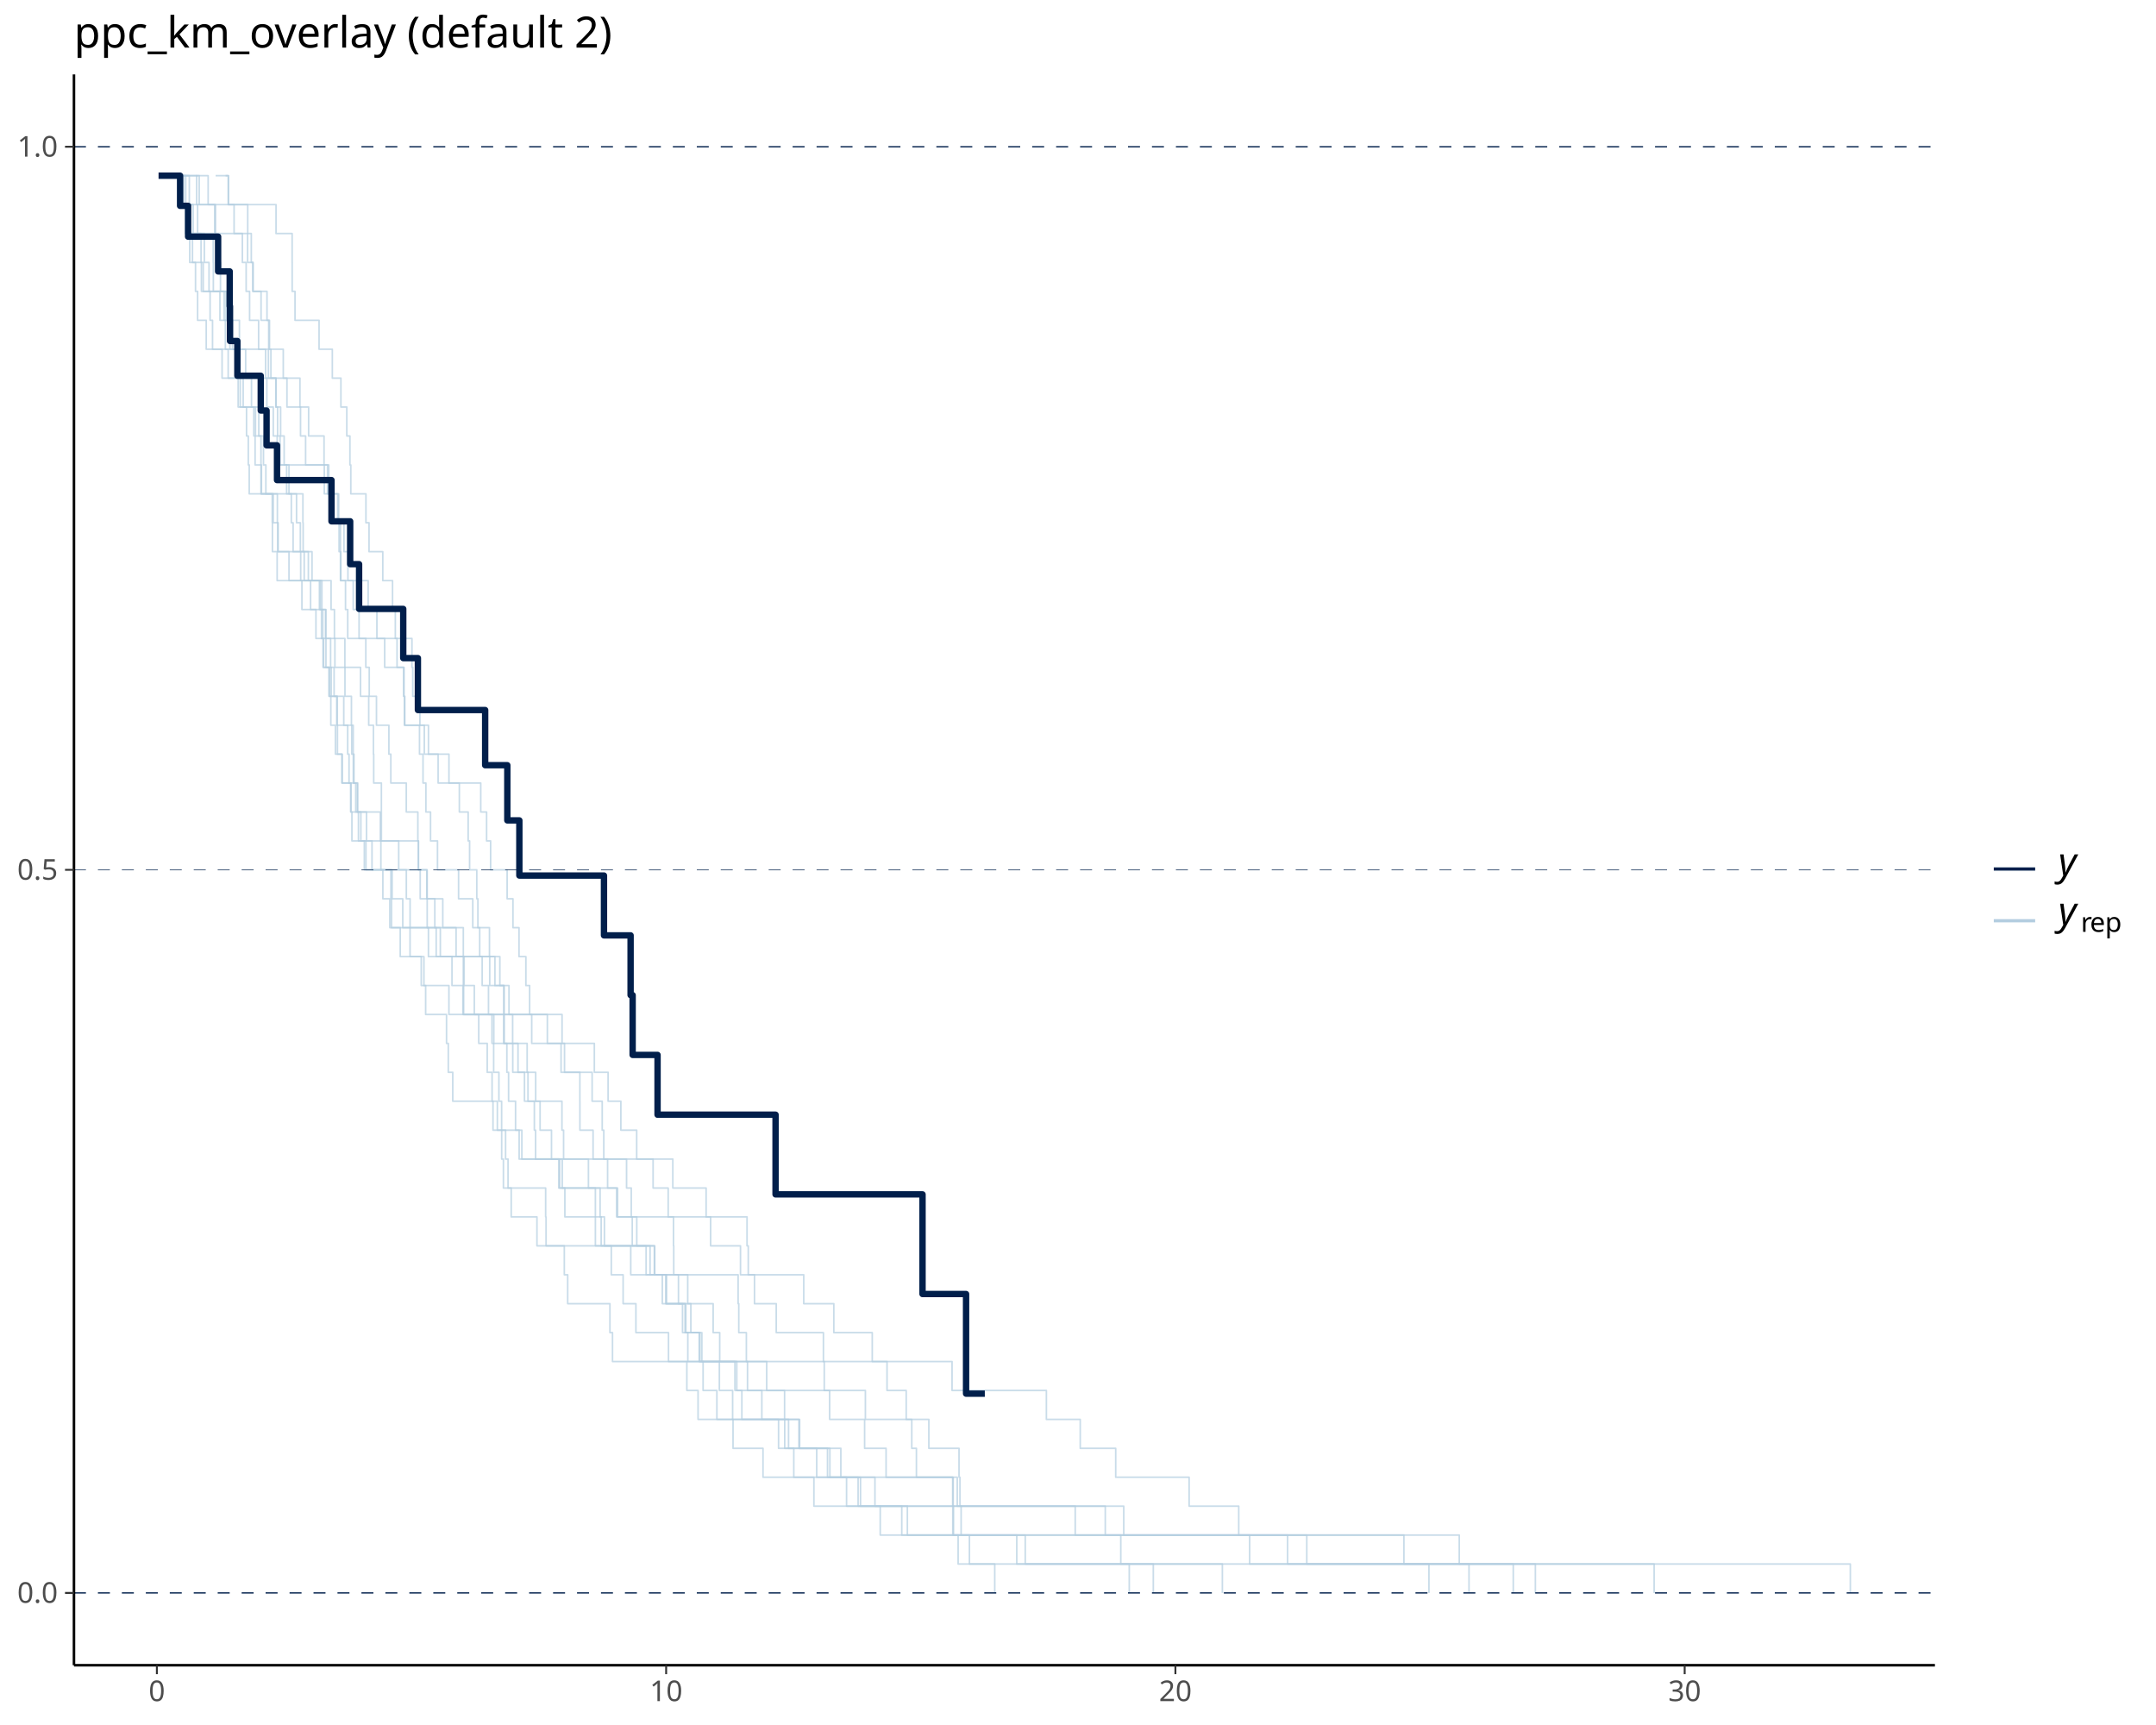
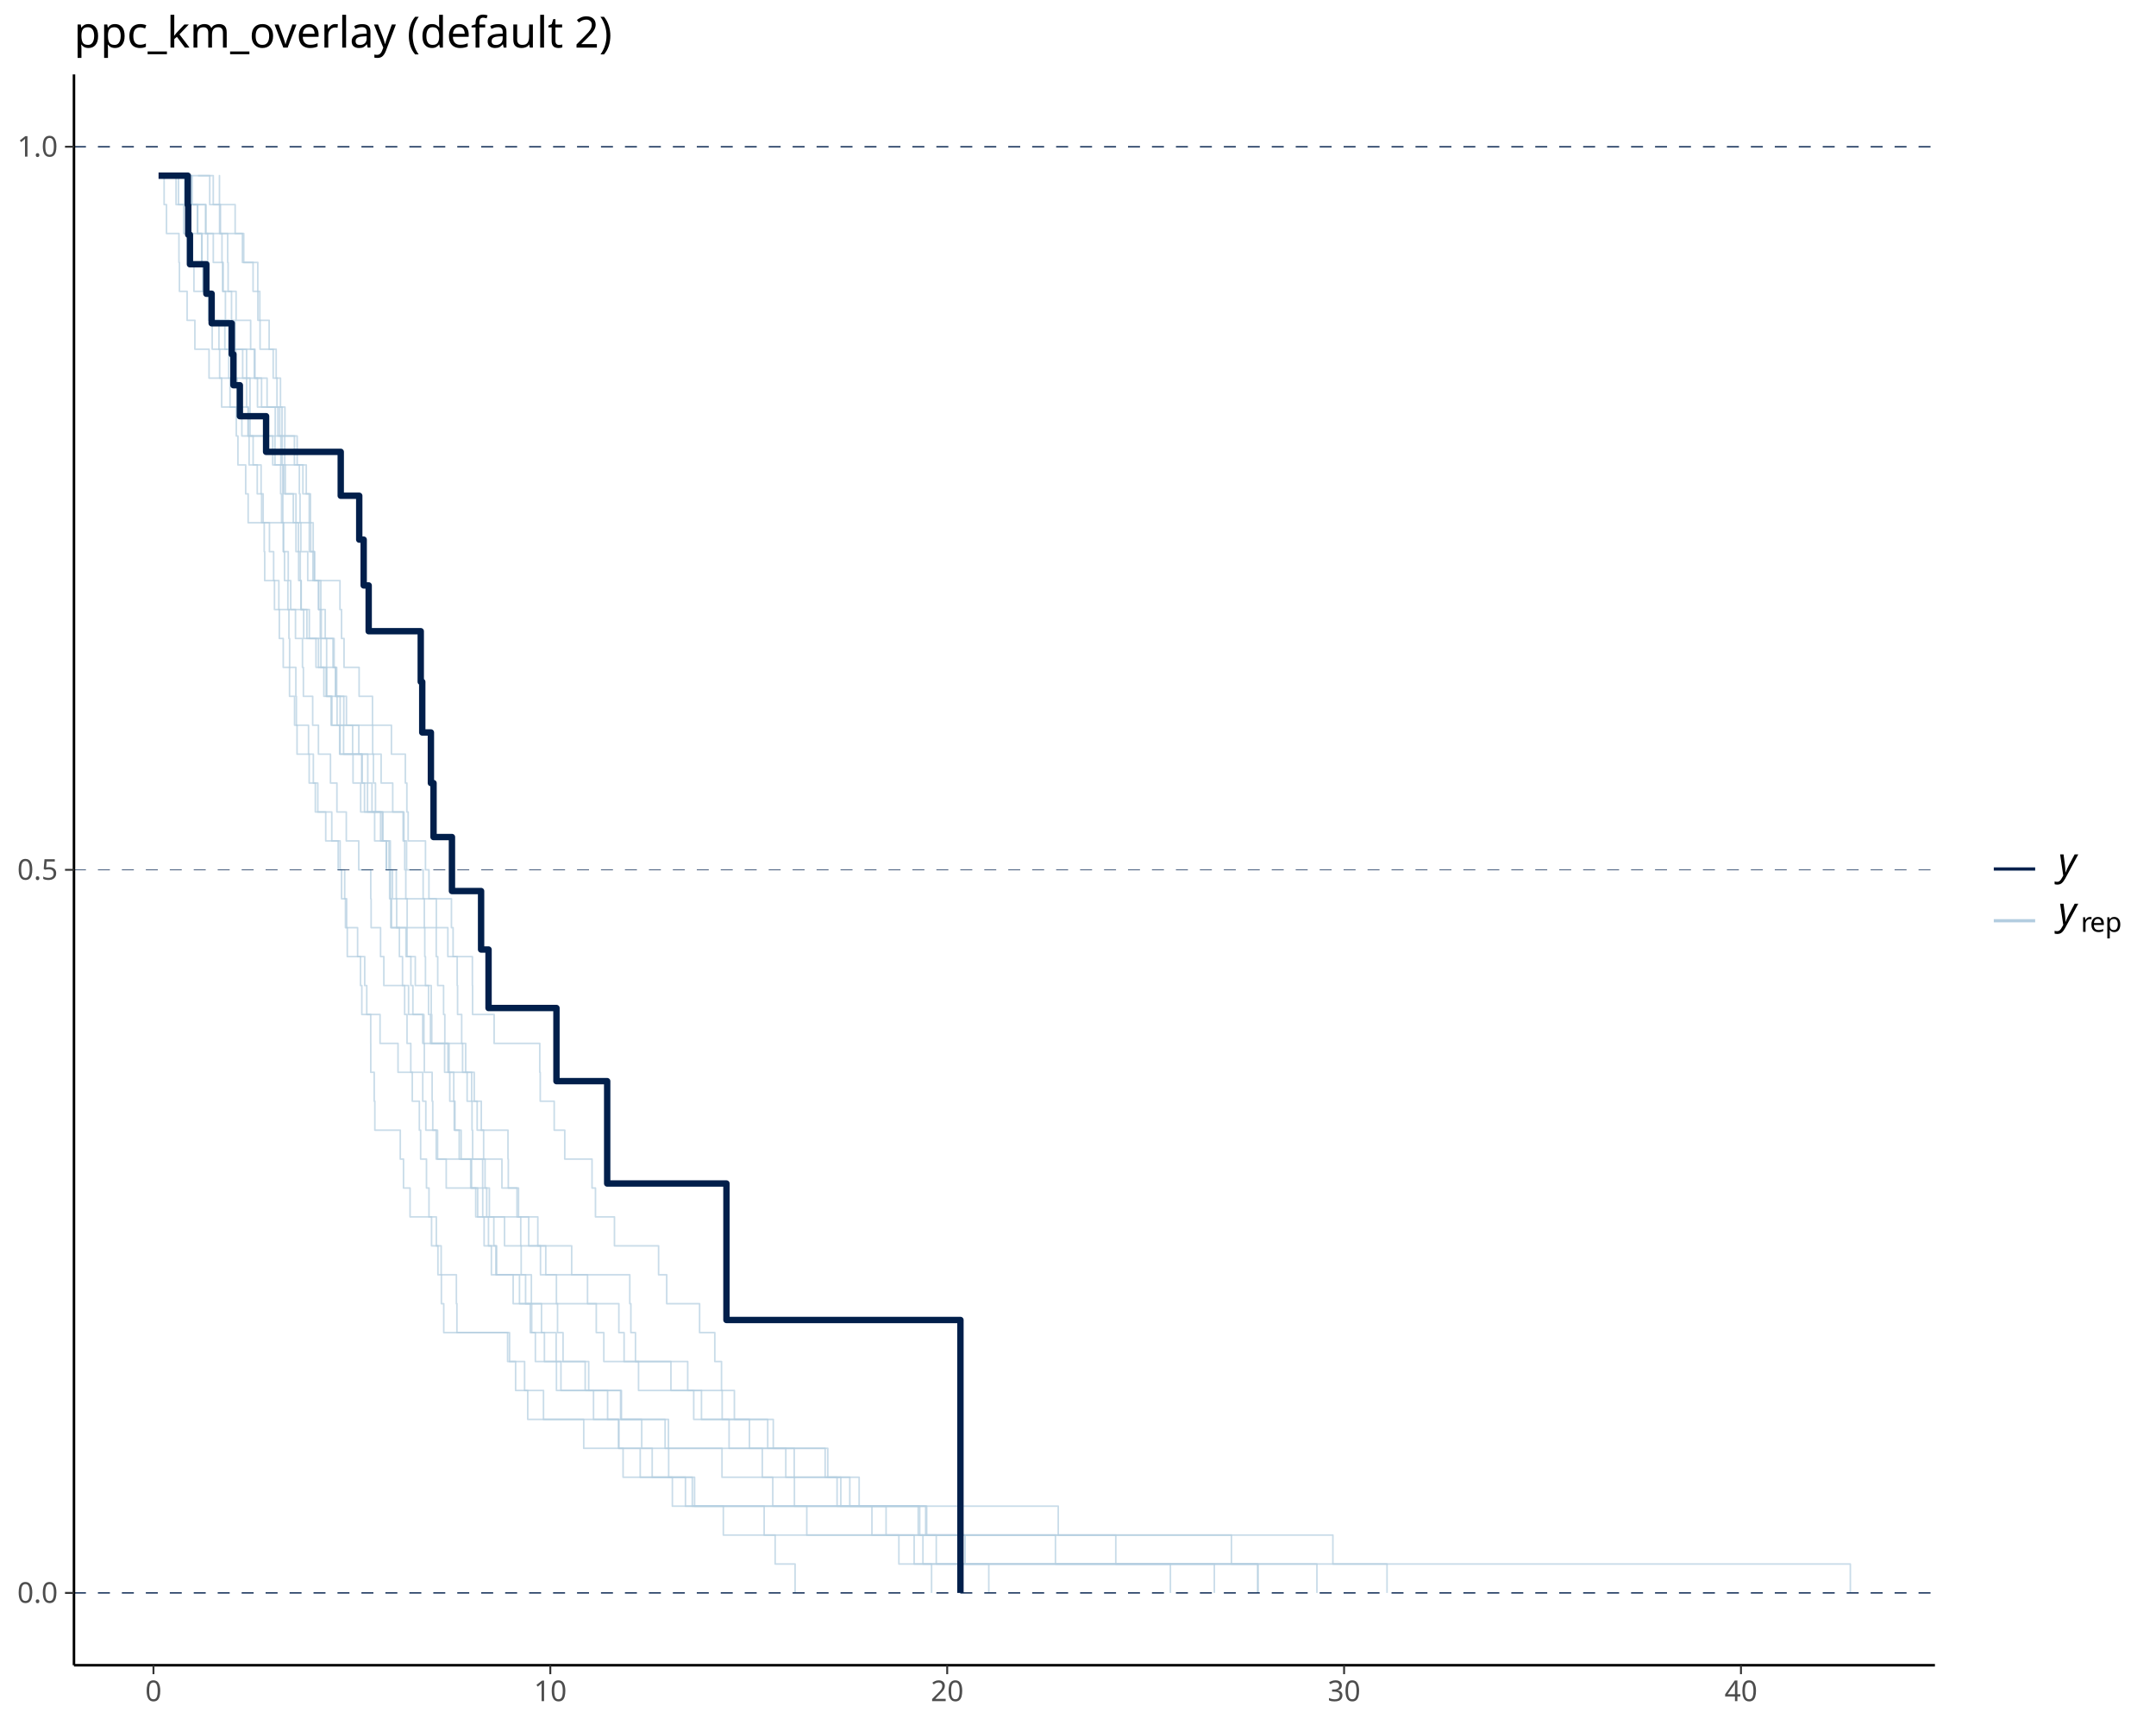
<svg xmlns="http://www.w3.org/2000/svg" class="svglite" data-engine-version="2.0" width="720.00pt" height="576.00pt" viewBox="0 0 720.00 576.00">
  <defs>
    <style type="text/css">
    .svglite line, .svglite polyline, .svglite polygon, .svglite path, .svglite rect, .svglite circle {
      fill: none;
      stroke: #000000;
      stroke-linecap: round;
      stroke-linejoin: round;
      stroke-miterlimit: 10.00;
    }
  </style>
  </defs>
  <rect width="100%" height="100%" style="stroke: none; fill: #FFFFFF;" />
  <defs>
    <clipPath id="cpMC4wMHw3MjAuMDB8MC4wMHw1NzYuMDA=">
      <rect x="0.00" y="0.00" width="720.00" height="576.00" />
    </clipPath>
  </defs>
  <g clip-path="url(#cpMC4wMHw3MjAuMDB8MC4wMHw1NzYuMDA=)">
</g>
  <defs>
    <clipPath id="cpMjQuNzB8NjQ2LjE3fDI0Ljg1fDU1Ni4wNA==">
      <rect x="24.70" y="24.85" width="621.46" height="531.19" />
    </clipPath>
  </defs>
  <g clip-path="url(#cpMjQuNzB8NjQ2LjE3fDI0Ljg1fDU1Ni4wNA==)">
-     <polyline points="57.61,58.66 63.22,58.66 63.22,68.32 71.97,68.32 71.97,77.97 80.94,77.97 80.94,87.63 82.20,87.63 82.20,97.29 83.35,97.29 83.35,106.95 86.36,106.95 86.36,116.61 89.63,116.61 89.63,126.26 92.12,126.26 92.12,135.92 92.70,135.92 92.70,145.58 93.53,145.58 93.53,155.24 108.30,155.24 108.30,164.90 112.78,164.90 112.78,174.55 113.23,174.55 113.23,184.21 113.70,184.21 113.70,193.87 115.38,193.87 115.38,203.53 116.13,203.53 116.13,213.19 122.17,213.19 122.17,222.84 123.31,222.84 123.31,232.50 125.72,232.50 125.72,242.16 129.87,242.16 129.87,251.82 130.52,251.82 130.52,261.47 135.68,261.47 135.68,271.13 139.54,271.13 139.54,280.79 139.72,280.79 139.72,290.45 140.33,290.45 140.33,300.11 142.66,300.11 142.66,309.76 143.07,309.76 143.07,319.42 154.72,319.42 154.72,329.08 154.84,329.08 154.84,338.74 159.88,338.74 159.88,348.40 162.71,348.40 162.71,358.05 164.33,358.05 164.33,367.71 164.64,367.71 164.64,377.37 168.84,377.37 168.84,387.03 169.66,387.03 169.66,396.69 182.22,396.69 182.22,406.34 182.36,406.34 182.36,416.00 217.09,416.00 217.09,425.66 246.50,425.66 246.50,435.32 246.72,435.32 246.72,444.98 249.25,444.98 249.25,454.63 275.26,454.63 275.26,464.29 277.06,464.29 277.06,473.95 288.74,473.95 288.74,483.61 295.91,483.61 295.91,493.27 318.14,493.27 318.14,502.92 320.97,502.92 320.97,512.58 342.38,512.58 342.38,522.24 385.15,522.24 385.15,531.90 " style="stroke-width: 0.53; stroke: #B3CDE0; stroke-opacity: 0.70; stroke-linecap: butt;" />
-     <polyline points="59.93,58.66 60.04,58.66 60.04,68.32 61.90,68.32 61.90,77.97 63.36,77.97 63.36,87.63 67.26,87.63 67.26,97.29 74.87,97.29 74.87,106.95 75.26,106.95 75.26,116.61 76.20,116.61 76.20,126.26 79.54,126.26 79.54,135.92 86.42,135.92 86.42,145.58 87.99,145.58 87.99,155.24 88.79,155.24 88.79,164.90 92.63,164.90 92.63,174.55 92.87,174.55 92.87,184.21 96.51,184.21 96.51,193.87 106.67,193.87 106.67,203.53 108.85,203.53 108.85,213.19 110.40,213.19 110.40,222.84 111.57,222.84 111.57,232.50 114.80,232.50 114.80,242.16 116.11,242.16 116.11,251.82 116.56,251.82 116.56,261.47 117.24,261.47 117.24,271.13 117.52,271.13 117.52,280.79 121.67,280.79 121.67,290.45 130.55,290.45 130.55,300.11 130.76,300.11 130.76,309.76 133.66,309.76 133.66,319.42 140.68,319.42 140.68,329.08 149.92,329.08 149.92,338.74 168.40,338.74 168.40,348.40 169.27,348.40 169.27,358.05 169.84,358.05 169.84,367.71 172.17,367.71 172.17,377.37 174.28,377.37 174.28,387.03 186.59,387.03 186.59,396.69 198.83,396.69 198.83,406.34 198.83,406.34 198.83,416.00 210.64,416.00 210.64,425.66 222.60,425.66 222.60,435.32 228.77,435.32 228.77,444.98 233.49,444.98 233.49,454.63 234.80,454.63 234.80,464.29 239.41,464.29 239.41,473.95 263.34,473.95 263.34,483.61 276.35,483.61 276.35,493.27 282.71,493.27 282.71,502.92 301.15,502.92 301.15,512.58 436.40,512.58 436.40,522.24 477.20,522.24 477.20,531.90 " style="stroke-width: 0.53; stroke: #B3CDE0; stroke-opacity: 0.70; stroke-linecap: butt;" />
-     <polyline points="65.50,58.66 65.67,58.66 65.67,68.32 65.99,68.32 65.99,77.97 71.20,77.97 71.20,87.63 71.24,87.63 71.24,97.29 73.45,97.29 73.45,106.95 79.96,106.95 79.96,116.61 88.70,116.61 88.70,126.26 100.17,126.26 100.17,135.92 103.06,135.92 103.06,145.58 108.21,145.58 108.21,155.24 109.39,155.24 109.39,164.90 111.32,164.90 111.32,174.55 113.70,174.55 113.70,184.21 113.82,184.21 113.82,193.87 122.95,193.87 122.95,203.53 125.87,203.53 125.87,213.19 137.57,213.19 137.57,222.84 137.84,222.84 137.84,232.50 140.23,232.50 140.23,242.16 141.70,242.16 141.70,251.82 149.93,251.82 149.93,261.47 160.55,261.47 160.55,271.13 162.50,271.13 162.50,280.79 163.84,280.79 163.84,290.45 169.36,290.45 169.36,300.11 171.30,300.11 171.30,309.76 173.32,309.76 173.32,319.42 175.62,319.42 175.62,329.08 176.87,329.08 176.87,338.74 177.57,338.74 177.57,348.40 188.52,348.40 188.52,358.05 193.65,358.05 193.65,367.71 193.66,367.71 193.66,377.37 198.06,377.37 198.06,387.03 209.24,387.03 209.24,396.69 210.81,396.69 210.81,406.34 211.14,406.34 211.14,416.00 218.65,416.00 218.65,425.66 222.32,425.66 222.32,435.32 238.16,435.32 238.16,444.98 240.35,444.98 240.35,454.63 245.43,454.63 245.43,464.29 254.42,464.29 254.42,473.95 262.06,473.95 262.06,483.61 272.74,483.61 272.74,493.27 319.68,493.27 319.68,502.92 369.11,502.92 369.11,512.58 429.99,512.58 429.99,522.24 617.92,522.24 617.92,531.90 " style="stroke-width: 0.53; stroke: #B3CDE0; stroke-opacity: 0.70; stroke-linecap: butt;" />
-     <polyline points="72.00,58.66 76.30,58.66 76.30,68.32 82.73,68.32 82.73,77.97 83.92,77.97 83.92,87.63 84.54,87.63 84.54,97.29 87.18,97.29 87.18,106.95 89.73,106.95 89.73,116.61 90.47,116.61 90.47,126.26 92.18,126.26 92.18,135.92 93.71,135.92 93.71,145.58 94.89,145.58 94.89,155.24 96.50,155.24 96.50,164.90 101.16,164.90 101.16,174.55 101.24,174.55 101.24,184.21 101.59,184.21 101.59,193.87 110.56,193.87 110.56,203.53 111.68,203.53 111.68,213.19 115.17,213.19 115.17,222.84 115.20,222.84 115.20,232.50 117.36,232.50 117.36,242.16 117.48,242.16 117.48,251.82 118.21,251.82 118.21,261.47 119.33,261.47 119.33,271.13 119.70,271.13 119.70,280.79 122.21,280.79 122.21,290.45 130.95,290.45 130.95,300.11 134.51,300.11 134.51,309.76 136.94,309.76 136.94,319.42 141.57,319.42 141.57,329.08 142.14,329.08 142.14,338.74 149.12,338.74 149.12,348.40 149.71,348.40 149.71,358.05 151.20,358.05 151.20,367.71 166.09,367.71 166.09,377.37 173.37,377.37 173.37,387.03 187.76,387.03 187.76,396.69 206.25,396.69 206.25,406.34 249.47,406.34 249.47,416.00 249.89,416.00 249.89,425.66 268.41,425.66 268.41,435.32 278.46,435.32 278.46,444.98 291.29,444.98 291.29,454.63 296.22,454.63 296.22,464.29 302.63,464.29 302.63,473.95 304.49,473.95 304.49,483.61 306.04,483.61 306.04,493.27 318.32,493.27 318.32,502.92 375.28,502.92 375.28,512.58 468.84,512.58 468.84,522.24 552.40,522.24 552.40,531.90 " style="stroke-width: 0.53; stroke: #B3CDE0; stroke-opacity: 0.70; stroke-linecap: butt;" />
-     <polyline points="55.48,58.66 60.21,58.66 60.21,68.32 64.49,68.32 64.49,77.97 68.24,77.97 68.24,87.63 69.80,87.63 69.80,97.29 70.16,97.29 70.16,106.95 70.98,106.95 70.98,116.61 74.16,116.61 74.16,126.26 81.21,126.26 81.21,135.92 82.33,135.92 82.33,145.58 82.92,145.58 82.92,155.24 83.23,155.24 83.23,164.90 90.92,164.90 90.92,174.55 90.98,174.55 90.98,184.21 92.55,184.21 92.55,193.87 100.83,193.87 100.83,203.53 105.51,203.53 105.51,213.19 107.89,213.19 107.89,222.84 110.06,222.84 110.06,232.50 112.46,232.50 112.46,242.16 117.96,242.16 117.96,251.82 117.99,251.82 117.99,261.47 118.80,261.47 118.80,271.13 127.02,271.13 127.02,280.79 133.15,280.79 133.15,290.45 135.70,290.45 135.70,300.11 136.95,300.11 136.95,309.76 145.67,309.76 145.67,319.42 163.54,319.42 163.54,329.08 168.33,329.08 168.33,338.74 171.20,338.74 171.20,348.40 172.99,348.40 172.99,358.05 175.15,358.05 175.15,367.71 180.36,367.71 180.36,377.37 184.17,377.37 184.17,387.03 186.90,387.03 186.90,396.69 188.64,396.69 188.64,406.34 200.76,406.34 200.76,416.00 215.77,416.00 215.77,425.66 229.67,425.66 229.67,435.32 230.71,435.32 230.71,444.98 234.39,444.98 234.39,454.63 246.05,454.63 246.05,464.29 247.75,464.29 247.75,473.95 260.00,473.95 260.00,483.61 265.09,483.61 265.09,493.27 271.81,493.27 271.81,502.92 318.43,502.92 318.43,512.58 323.74,512.58 323.74,522.24 332.20,522.24 332.20,531.90 " style="stroke-width: 0.53; stroke: #B3CDE0; stroke-opacity: 0.70; stroke-linecap: butt;" />
-     <polyline points="54.97,58.66 66.53,58.66 66.53,68.32 71.69,68.32 71.69,77.97 72.20,77.97 72.20,87.63 73.62,87.63 73.62,97.29 75.78,97.29 75.78,106.95 76.78,106.95 76.78,116.61 82.04,116.61 82.04,126.26 89.11,126.26 89.11,135.92 91.26,135.92 91.26,145.58 92.56,145.58 92.56,155.24 95.72,155.24 95.72,164.90 97.29,164.90 97.29,174.55 97.88,174.55 97.88,184.21 104.20,184.21 104.20,193.87 107.02,193.87 107.02,203.53 108.70,203.53 108.70,213.19 111.84,213.19 111.84,222.84 120.40,222.84 120.40,232.50 123.13,232.50 123.13,242.16 124.71,242.16 124.71,251.82 124.80,251.82 124.80,261.47 127.36,261.47 127.36,271.13 127.37,271.13 127.37,280.79 139.75,280.79 139.75,290.45 142.53,290.45 142.53,300.11 145.21,300.11 145.21,309.76 152.31,309.76 152.31,319.42 155.00,319.42 155.00,329.08 158.40,329.08 158.40,338.74 164.30,338.74 164.30,348.40 164.86,348.40 164.86,358.05 166.61,358.05 166.61,367.71 167.52,367.71 167.52,377.37 167.54,377.37 167.54,387.03 168.11,387.03 168.11,396.69 170.72,396.69 170.72,406.34 179.32,406.34 179.32,416.00 188.45,416.00 188.45,425.66 189.58,425.66 189.58,435.32 203.69,435.32 203.69,444.98 204.55,444.98 204.55,454.63 256.04,454.63 256.04,464.29 289.00,464.29 289.00,473.95 310.19,473.95 310.19,483.61 320.27,483.61 320.27,493.27 320.58,493.27 320.58,502.92 359.07,502.92 359.07,512.58 487.32,512.58 487.32,522.24 490.58,522.24 490.58,531.90 " style="stroke-width: 0.53; stroke: #B3CDE0; stroke-opacity: 0.70; stroke-linecap: butt;" />
-     <polyline points="75.34,58.66 76.22,58.66 76.22,68.32 92.18,68.32 92.18,77.97 97.56,77.97 97.56,87.63 97.57,87.63 97.57,97.29 98.52,97.29 98.52,106.95 106.55,106.95 106.55,116.61 110.98,116.61 110.98,126.26 113.85,126.26 113.85,135.92 115.82,135.92 115.82,145.58 116.86,145.58 116.86,155.24 117.15,155.24 117.15,164.90 122.20,164.90 122.20,174.55 123.24,174.55 123.24,184.21 127.83,184.21 127.83,193.87 131.09,193.87 131.09,203.53 132.02,203.53 132.02,213.19 132.59,213.19 132.59,222.84 134.78,222.84 134.78,232.50 135.18,232.50 135.18,242.16 140.10,242.16 140.10,251.82 141.27,251.82 141.27,261.47 142.23,261.47 142.23,271.13 143.78,271.13 143.78,280.79 146.10,280.79 146.10,290.45 153.14,290.45 153.14,300.11 157.89,300.11 157.89,309.76 160.19,309.76 160.19,319.42 165.28,319.42 165.28,329.08 169.98,329.08 169.98,338.74 182.79,338.74 182.79,348.40 187.37,348.40 187.37,358.05 197.74,358.05 197.74,367.71 201.11,367.71 201.11,377.37 201.64,377.37 201.64,387.03 224.69,387.03 224.69,396.69 235.81,396.69 235.81,406.34 237.31,406.34 237.31,416.00 247.29,416.00 247.29,425.66 251.96,425.66 251.96,435.32 259.23,435.32 259.23,444.98 274.98,444.98 274.98,454.63 317.94,454.63 317.94,464.29 349.44,464.29 349.44,473.95 360.75,473.95 360.75,483.61 372.59,483.61 372.59,493.27 397.11,493.27 397.11,502.92 413.68,502.92 413.68,512.58 417.32,512.58 417.32,522.24 505.36,522.24 505.36,531.90 " style="stroke-width: 0.53; stroke: #B3CDE0; stroke-opacity: 0.70; stroke-linecap: butt;" />
-     <polyline points="59.66,58.66 69.51,58.66 69.51,68.32 78.18,68.32 78.18,77.97 82.69,77.97 82.69,87.63 84.41,87.63 84.41,97.29 89.16,97.29 89.16,106.95 90.00,106.95 90.00,116.61 94.60,116.61 94.60,126.26 95.83,126.26 95.83,135.92 100.36,135.92 100.36,145.58 102.06,145.58 102.06,155.24 109.79,155.24 109.79,164.90 113.11,164.90 113.11,174.55 114.86,174.55 114.86,184.21 116.19,184.21 116.19,193.87 117.96,193.87 117.96,203.53 119.91,203.53 119.91,213.19 128.47,213.19 128.47,222.84 134.93,222.84 134.93,232.50 135.05,232.50 135.05,242.16 143.08,242.16 143.08,251.82 146.31,251.82 146.31,261.47 153.40,261.47 153.40,271.13 156.34,271.13 156.34,280.79 156.82,280.79 156.82,290.45 159.22,290.45 159.22,300.11 159.60,300.11 159.60,309.76 163.46,309.76 163.46,319.42 166.93,319.42 166.93,329.08 168.27,329.08 168.27,338.74 187.70,338.74 187.70,348.40 198.48,348.40 198.48,358.05 203.08,358.05 203.08,367.71 207.34,367.71 207.34,377.37 212.62,377.37 212.62,387.03 218.10,387.03 218.10,396.69 223.14,396.69 223.14,406.34 224.91,406.34 224.91,416.00 225.00,416.00 225.00,425.66 226.57,425.66 226.57,435.32 227.93,435.32 227.93,444.98 233.74,444.98 233.74,454.63 240.24,454.63 240.24,464.29 244.66,464.29 244.66,473.95 266.81,473.95 266.81,483.61 280.80,483.61 280.80,493.27 286.57,493.27 286.57,502.92 303.02,502.92 303.02,512.58 374.29,512.58 374.29,522.24 377.12,522.24 377.12,531.90 " style="stroke-width: 0.53; stroke: #B3CDE0; stroke-opacity: 0.70; stroke-linecap: butt;" />
-     <polyline points="53.20,58.66 61.31,58.66 61.31,68.32 62.46,68.32 62.46,77.97 64.28,77.97 64.28,87.63 65.29,87.63 65.29,97.29 65.99,97.29 65.99,106.95 68.87,106.95 68.87,116.61 79.96,116.61 79.96,126.26 83.99,126.26 83.99,135.92 85.31,135.92 85.31,145.58 87.16,145.58 87.16,155.24 87.31,155.24 87.31,164.90 91.24,164.90 91.24,174.55 92.77,174.55 92.77,184.21 102.97,184.21 102.97,193.87 103.72,193.87 103.72,203.53 107.37,203.53 107.37,213.19 108.85,213.19 108.85,222.84 109.85,222.84 109.85,232.50 110.48,232.50 110.48,242.16 112.01,242.16 112.01,251.82 114.27,251.82 114.27,261.47 119.45,261.47 119.45,271.13 122.40,271.13 122.40,280.79 124.23,280.79 124.23,290.45 142.65,290.45 142.65,300.11 147.87,300.11 147.87,309.76 154.73,309.76 154.73,319.42 161.02,319.42 161.02,329.08 163.14,329.08 163.14,338.74 164.91,338.74 164.91,348.40 176.04,348.40 176.04,358.05 176.32,358.05 176.32,367.71 178.45,367.71 178.45,377.37 178.86,377.37 178.86,387.03 196.51,387.03 196.51,396.69 200.40,396.69 200.40,406.34 201.85,406.34 201.85,416.00 204.14,416.00 204.14,425.66 208.09,425.66 208.09,435.32 212.36,435.32 212.36,444.98 223.25,444.98 223.25,454.63 229.38,454.63 229.38,464.29 233.12,464.29 233.12,473.95 244.80,473.95 244.80,483.61 254.81,483.61 254.81,493.27 292.19,493.27 292.19,502.92 318.18,502.92 318.18,512.58 319.97,512.58 319.97,522.24 512.74,522.24 512.74,531.90 " style="stroke-width: 0.53; stroke: #B3CDE0; stroke-opacity: 0.70; stroke-linecap: butt;" />
-     <polyline points="57.53,58.66 62.02,58.66 62.02,68.32 63.12,68.32 63.12,77.97 67.14,77.97 67.14,87.63 67.87,87.63 67.87,97.29 75.50,97.29 75.50,106.95 77.65,106.95 77.65,116.61 80.07,116.61 80.07,126.26 80.23,126.26 80.23,135.92 84.76,135.92 84.76,145.58 85.19,145.58 85.19,155.24 87.16,155.24 87.16,164.90 99.03,164.90 99.03,174.55 100.30,174.55 100.30,184.21 100.42,184.21 100.42,193.87 107.50,193.87 107.50,203.53 107.80,203.53 107.80,213.19 108.08,213.19 108.08,222.84 110.60,222.84 110.60,232.50 112.64,232.50 112.64,242.16 112.69,242.16 112.69,251.82 114.19,251.82 114.19,261.47 117.09,261.47 117.09,271.13 120.51,271.13 120.51,280.79 127.20,280.79 127.20,290.45 127.86,290.45 127.86,300.11 130.19,300.11 130.19,309.76 147.05,309.76 147.05,319.42 150.94,319.42 150.94,329.08 154.59,329.08 154.59,338.74 168.20,338.74 168.20,348.40 171.24,348.40 171.24,358.05 178.89,358.05 178.89,367.71 187.66,367.71 187.66,377.37 188.21,377.37 188.21,387.03 202.91,387.03 202.91,396.69 205.92,396.69 205.92,406.34 212.65,406.34 212.65,416.00 218.52,416.00 218.52,425.66 221.18,425.66 221.18,435.32 229.04,435.32 229.04,444.98 229.70,444.98 229.70,454.63 249.63,454.63 249.63,464.29 262.01,464.29 262.01,473.95 267.04,473.95 267.04,483.61 277.14,483.61 277.14,493.27 287.37,493.27 287.37,502.92 293.96,502.92 293.96,512.58 339.55,512.58 339.55,522.24 408.21,522.24 408.21,531.90 " style="stroke-width: 0.53; stroke: #B3CDE0; stroke-opacity: 0.70; stroke-linecap: butt;" />
-     <polyline points="52.95,58.66 53.01,58.66 53.01,58.66 57.31,58.66 57.31,58.66 60.14,58.66 60.14,68.73 61.59,68.73 61.59,68.73 62.82,68.73 62.82,79.02 67.82,79.02 67.82,79.02 69.38,79.02 69.38,79.02 70.67,79.02 70.67,79.02 71.73,79.02 71.73,79.02 72.39,79.02 72.39,79.02 72.84,79.02 72.84,90.63 76.71,90.63 76.71,102.24 76.81,102.24 76.81,113.86 79.27,113.86 79.27,125.47 87.08,125.47 87.08,137.08 89.02,137.08 89.02,148.69 92.51,148.69 92.51,160.31 96.02,160.31 96.02,160.31 105.24,160.31 105.24,160.31 107.14,160.31 107.14,160.31 107.81,160.31 107.81,160.31 109.89,160.31 109.89,160.31 110.70,160.31 110.70,174.07 114.43,174.07 114.43,174.07 116.94,174.07 116.94,188.38 119.30,188.38 119.30,188.38 119.92,188.38 119.92,203.32 128.19,203.32 128.19,203.32 133.39,203.32 133.39,203.32 134.66,203.32 134.66,219.75 136.80,219.75 136.80,219.75 139.56,219.75 139.56,237.09 147.52,237.09 147.52,237.09 162.02,237.09 162.02,255.51 169.42,255.51 169.42,273.94 173.44,273.94 173.44,292.36 188.72,292.36 188.72,292.36 201.70,292.36 201.70,312.33 210.59,312.33 210.59,332.29 211.27,332.29 211.27,352.25 219.59,352.25 219.59,372.21 221.44,372.21 221.44,372.21 231.30,372.21 231.30,372.21 259.00,372.21 259.00,398.82 285.62,398.82 285.62,398.82 308.08,398.82 308.08,432.09 322.62,432.09 322.62,465.36 323.31,465.36 323.31,465.36 328.88,465.36 328.88,465.36 " style="stroke-width: 2.13; stroke: #011F4B; stroke-linecap: butt;" />
+     <polyline points="66.11,58.66 70.04,58.66 70.04,68.32 73.33,68.32 73.33,77.97 76.03,77.97 76.03,87.63 76.18,87.63 76.18,97.29 77.32,97.29 77.32,106.95 78.50,106.95 78.50,116.61 85.14,116.61 85.14,126.26 87.35,126.26 87.35,135.92 95.15,135.92 95.15,145.58 98.32,145.58 98.32,155.24 99.97,155.24 99.97,164.90 100.20,164.90 100.20,174.55 103.77,174.55 103.77,184.21 104.50,184.21 104.50,193.87 113.54,193.87 113.54,203.53 114.06,203.53 114.06,213.19 114.89,213.19 114.89,222.84 119.93,222.84 119.93,232.50 124.39,232.50 124.39,242.16 124.46,242.16 124.46,251.82 124.71,251.82 124.71,261.47 125.39,261.47 125.39,271.13 127.09,271.13 127.09,280.79 129.92,280.79 129.92,290.45 130.11,290.45 130.11,300.11 130.49,300.11 130.49,309.76 133.38,309.76 133.38,319.42 134.42,319.42 134.42,329.08 135.13,329.08 135.13,338.74 135.93,338.74 135.93,348.40 137.18,348.40 137.18,358.05 141.18,358.05 141.18,367.71 142.21,367.71 142.21,377.37 145.67,377.37 145.67,387.03 149.02,387.03 149.02,396.69 162.54,396.69 162.54,406.34 168.49,406.34 168.49,416.00 180.50,416.00 180.50,425.66 185.82,425.66 185.82,435.32 199.13,435.32 199.13,444.98 201.65,444.98 201.65,454.63 229.66,454.63 229.66,464.29 241.17,464.29 241.17,473.95 256.38,473.95 256.38,483.61 276.44,483.61 276.44,493.27 280.79,493.27 280.79,502.92 353.40,502.92 353.40,512.58 411.24,512.58 411.24,522.24 420.05,522.24 420.05,531.90 " style="stroke-width: 0.53; stroke: #B3CDE0; stroke-opacity: 0.70; stroke-linecap: butt;" />
+     <polyline points="53.89,58.66 54.81,58.66 54.81,68.32 55.60,68.32 55.60,77.97 59.76,77.97 59.76,87.63 59.92,87.63 59.92,97.29 62.49,97.29 62.49,106.95 65.08,106.95 65.08,116.61 69.81,116.61 69.81,126.26 74.02,126.26 74.02,135.92 78.91,135.92 78.91,145.58 79.46,145.58 79.46,155.24 82.05,155.24 82.05,164.90 82.87,164.90 82.87,174.55 88.24,174.55 88.24,184.21 88.40,184.21 88.40,193.87 91.66,193.87 91.66,203.53 98.68,203.53 98.68,213.19 101.01,213.19 101.01,222.84 101.32,222.84 101.32,232.50 104.42,232.50 104.42,242.16 106.35,242.16 106.35,251.82 110.36,251.82 110.36,261.47 112.52,261.47 112.52,271.13 115.65,271.13 115.65,280.79 119.80,280.79 119.80,290.45 123.82,290.45 123.82,300.11 123.94,300.11 123.94,309.76 127.09,309.76 127.09,319.42 128.18,319.42 128.18,329.08 136.44,329.08 136.44,338.74 141.17,338.74 141.17,348.40 155.52,348.40 155.52,358.05 157.51,358.05 157.51,367.71 157.63,367.71 157.63,377.37 157.84,377.37 157.84,387.03 161.18,387.03 161.18,396.69 161.21,396.69 161.21,406.34 164.92,406.34 164.92,416.00 165.86,416.00 165.86,425.66 177.45,425.66 177.45,435.32 180.84,435.32 180.84,444.98 185.73,444.98 185.73,454.63 185.83,454.63 185.83,464.29 207.53,464.29 207.53,473.95 222.11,473.95 222.11,483.61 241.11,483.61 241.11,493.27 258.07,493.27 258.07,502.92 269.43,502.92 269.43,512.58 305.28,512.58 305.28,522.24 311.10,522.24 311.10,531.90 " style="stroke-width: 0.53; stroke: #B3CDE0; stroke-opacity: 0.70; stroke-linecap: butt;" />
+     <polyline points="73.06,58.66 73.29,58.66 73.29,68.32 73.62,68.32 73.62,77.97 81.40,77.97 81.40,87.63 86.09,87.63 86.09,97.29 86.12,97.29 86.12,106.95 86.85,106.95 86.85,116.61 92.23,116.61 92.23,126.26 93.67,126.26 93.67,135.92 94.19,135.92 94.19,145.58 95.09,145.58 95.09,155.24 102.28,155.24 102.28,164.90 103.67,164.90 103.67,174.55 104.59,174.55 104.59,184.21 105.01,184.21 105.01,193.87 107.14,193.87 107.14,203.53 107.29,203.53 107.29,213.19 111.21,213.19 111.21,222.84 112.02,222.84 112.02,232.50 112.57,232.50 112.57,242.16 114.74,242.16 114.74,251.82 122.82,251.82 122.82,261.47 124.23,261.47 124.23,271.13 125.11,271.13 125.11,280.79 130.36,280.79 130.36,290.45 132.35,290.45 132.35,300.11 132.47,300.11 132.47,309.76 135.93,309.76 135.93,319.42 137.21,319.42 137.21,329.08 137.89,329.08 137.89,338.74 141.57,338.74 141.57,348.40 141.71,348.40 141.71,358.05 144.31,358.05 144.31,367.71 144.52,367.71 144.52,377.37 146.12,377.37 146.12,387.03 157.18,387.03 157.18,396.69 158.87,396.69 158.87,406.34 161.67,406.34 161.67,416.00 165.59,416.00 165.59,425.66 171.37,425.66 171.37,435.32 177.09,435.32 177.09,444.98 181.81,444.98 181.81,454.63 196.60,454.63 196.60,464.29 202.91,464.29 202.91,473.95 223.23,473.95 223.23,483.61 254.57,483.61 254.57,493.27 265.30,493.27 265.30,502.92 295.91,502.92 295.91,512.58 300.18,512.58 300.18,522.24 463.20,522.24 463.20,531.90 " style="stroke-width: 0.53; stroke: #B3CDE0; stroke-opacity: 0.70; stroke-linecap: butt;" />
+     <polyline points="62.32,58.66 64.18,58.66 64.18,68.32 66.02,68.32 66.02,77.97 74.13,77.97 74.13,87.63 74.34,87.63 74.34,97.29 75.28,97.29 75.28,106.95 76.68,106.95 76.68,116.61 81.04,116.61 81.04,126.26 82.36,126.26 82.36,135.92 82.90,135.92 82.90,145.58 91.83,145.58 91.83,155.24 95.28,155.24 95.28,164.90 98.85,164.90 98.85,174.55 99.66,174.55 99.66,184.21 99.73,184.21 99.73,193.87 100.50,193.87 100.50,203.53 102.49,203.53 102.49,213.19 105.53,213.19 105.53,222.84 108.91,222.84 108.91,232.50 110.55,232.50 110.55,242.16 113.42,242.16 113.42,251.82 120.78,251.82 120.78,261.47 121.73,261.47 121.73,271.13 127.65,271.13 127.65,280.79 128.99,280.79 128.99,290.45 131.06,290.45 131.06,300.11 141.70,300.11 141.70,309.76 141.85,309.76 141.85,319.42 142.08,319.42 142.08,329.08 144.01,329.08 144.01,338.74 144.19,338.74 144.19,348.40 149.96,348.40 149.96,358.05 151.53,358.05 151.53,367.71 151.92,367.71 151.92,377.37 153.36,377.37 153.36,387.03 161.98,387.03 161.98,396.69 163.43,396.69 163.43,406.34 176.57,406.34 176.57,416.00 190.91,416.00 190.91,425.66 196.21,425.66 196.21,435.32 206.67,435.32 206.67,444.98 208.42,444.98 208.42,454.63 224.06,454.63 224.06,464.29 231.67,464.29 231.67,473.95 243.48,473.95 243.48,483.61 265.23,483.61 265.23,493.27 286.91,493.27 286.91,502.92 307.14,502.92 307.14,512.58 308.22,512.58 308.22,522.24 420.06,522.24 420.06,531.90 " style="stroke-width: 0.53; stroke: #B3CDE0; stroke-opacity: 0.70; stroke-linecap: butt;" />
+     <polyline points="58.66,58.66 58.80,58.66 58.80,68.32 61.32,68.32 61.32,77.97 67.46,77.97 67.46,87.63 67.72,87.63 67.72,97.29 69.65,97.29 69.65,106.95 70.86,106.95 70.86,116.61 73.35,116.61 73.35,126.26 79.20,126.26 79.20,135.92 82.85,135.92 82.85,145.58 83.18,145.58 83.18,155.24 87.19,155.24 87.19,164.90 87.36,164.90 87.36,174.55 89.98,174.55 89.98,184.21 91.38,184.21 91.38,193.87 93.12,193.87 93.12,203.53 93.28,203.53 93.28,213.19 94.59,213.19 94.59,222.84 96.69,222.84 96.69,232.50 98.37,232.50 98.37,242.16 103.03,242.16 103.03,251.82 104.64,251.82 104.64,261.47 106.13,261.47 106.13,271.13 110.80,271.13 110.80,280.79 113.58,280.79 113.58,290.45 115.11,290.45 115.11,300.11 115.77,300.11 115.77,309.76 119.42,309.76 119.42,319.42 120.39,319.42 120.39,329.08 120.83,329.08 120.83,338.74 123.80,338.74 123.80,348.40 123.82,348.40 123.82,358.05 124.97,358.05 124.97,367.71 125.18,367.71 125.18,377.37 133.67,377.37 133.67,387.03 134.75,387.03 134.75,396.69 136.94,396.69 136.94,406.34 145.72,406.34 145.72,416.00 146.25,416.00 146.25,425.66 152.41,425.66 152.41,435.32 152.59,435.32 152.59,444.98 169.52,444.98 169.52,454.63 175.19,454.63 175.19,464.29 176.24,464.29 176.24,473.95 206.68,473.95 206.68,483.61 217.80,483.61 217.80,493.27 231.95,493.27 231.95,502.92 309.12,502.92 309.12,512.58 322.29,512.58 322.29,522.24 330.21,522.24 330.21,531.90 " style="stroke-width: 0.53; stroke: #B3CDE0; stroke-opacity: 0.70; stroke-linecap: butt;" />
+     <polyline points="63.49,58.66 63.77,58.66 63.77,68.32 68.66,68.32 68.66,77.97 69.35,77.97 69.35,87.63 69.73,87.63 69.73,97.29 70.56,97.29 70.56,106.95 75.09,106.95 75.09,116.61 82.35,116.61 82.35,126.26 85.98,126.26 85.98,135.92 91.92,135.92 91.92,145.58 99.24,145.58 99.24,155.24 101.15,155.24 101.15,164.90 103.26,164.90 103.26,174.55 103.29,174.55 103.29,184.21 105.01,184.21 105.01,193.87 106.39,193.87 106.39,203.53 108.61,203.53 108.61,213.19 111.59,213.19 111.59,222.84 112.13,222.84 112.13,232.50 113.59,232.50 113.59,242.16 119.83,242.16 119.83,251.82 120.95,251.82 120.95,261.47 122.74,261.47 122.74,271.13 134.62,271.13 134.62,280.79 135.16,280.79 135.16,290.45 135.52,290.45 135.52,300.11 135.97,300.11 135.97,309.76 145.69,309.76 145.69,319.42 146.18,319.42 146.18,329.08 148.13,329.08 148.13,338.74 148.55,338.74 148.55,348.40 149.60,348.40 149.60,358.05 150.21,358.05 150.21,367.71 151.70,367.71 151.70,377.37 154.00,377.37 154.00,387.03 157.49,387.03 157.49,396.69 159.52,396.69 159.52,406.34 163.13,406.34 163.13,416.00 164.10,416.00 164.10,425.66 173.48,425.66 173.48,435.32 186.19,435.32 186.19,444.98 188.03,444.98 188.03,454.63 195.42,454.63 195.42,464.29 207.24,464.29 207.24,473.95 214.30,473.95 214.30,483.61 223.30,483.61 223.30,493.27 224.54,493.27 224.54,502.92 255.19,502.92 255.19,512.58 372.62,512.58 372.62,522.24 405.53,522.24 405.53,531.90 " style="stroke-width: 0.53; stroke: #B3CDE0; stroke-opacity: 0.70; stroke-linecap: butt;" />
+     <polyline points="55.54,58.66 63.03,58.66 63.03,68.32 65.93,68.32 65.93,77.97 67.36,77.97 67.36,87.63 68.64,87.63 68.64,97.29 71.25,97.29 71.25,106.95 76.39,106.95 76.39,116.61 76.41,116.61 76.41,126.26 76.82,126.26 76.82,135.92 80.77,135.92 80.77,145.58 91.08,145.58 91.08,155.24 93.72,155.24 93.72,164.90 94.03,164.90 94.03,174.55 94.64,174.55 94.64,184.21 95.02,184.21 95.02,193.87 96.14,193.87 96.14,203.53 96.49,203.53 96.49,213.19 96.72,213.19 96.72,222.84 98.80,222.84 98.80,232.50 98.98,232.50 98.98,242.16 99.20,242.16 99.20,251.82 103.25,251.82 103.25,261.47 105.31,261.47 105.31,271.13 108.78,271.13 108.78,280.79 112.94,280.79 112.94,290.45 114.07,290.45 114.07,300.11 115.37,300.11 115.37,309.76 115.98,309.76 115.98,319.42 121.79,319.42 121.79,329.08 122.48,329.08 122.48,338.74 126.92,338.74 126.92,348.40 132.92,348.40 132.92,358.05 137.68,358.05 137.68,367.71 140.04,367.71 140.04,377.37 140.47,377.37 140.47,387.03 142.42,387.03 142.42,396.69 143.26,396.69 143.26,406.34 144.12,406.34 144.12,416.00 147.33,416.00 147.33,425.66 147.40,425.66 147.40,435.32 148.19,435.32 148.19,444.98 170.17,444.98 170.17,454.63 172.19,454.63 172.19,464.29 181.50,464.29 181.50,473.95 194.94,473.95 194.94,483.61 208.08,483.61 208.08,493.27 231.20,493.27 231.20,502.92 241.56,502.92 241.56,512.58 258.86,512.58 258.86,522.24 265.52,522.24 265.52,531.90 " style="stroke-width: 0.53; stroke: #B3CDE0; stroke-opacity: 0.70; stroke-linecap: butt;" />
+     <polyline points="61.09,58.66 71.22,58.66 71.22,68.32 78.53,68.32 78.53,77.97 80.96,77.97 80.96,87.63 84.51,87.63 84.51,97.29 86.77,97.29 86.77,106.95 89.88,106.95 89.88,116.61 91.23,116.61 91.23,126.26 92.50,126.26 92.50,135.92 92.82,135.92 92.82,145.58 94.24,145.58 94.24,155.24 94.45,155.24 94.45,164.90 94.46,164.90 94.46,174.55 98.85,174.55 98.85,184.21 100.27,184.21 100.27,193.87 100.59,193.87 100.59,203.53 103.30,203.53 103.30,213.19 107.17,213.19 107.17,222.84 109.13,222.84 109.13,232.50 110.85,232.50 110.85,242.16 113.57,242.16 113.57,251.82 117.90,251.82 117.90,261.47 120.45,261.47 120.45,271.13 127.90,271.13 127.90,280.79 129.08,280.79 129.08,290.45 130.40,290.45 130.40,300.11 130.76,300.11 130.76,309.76 135.57,309.76 135.57,319.42 138.69,319.42 138.69,329.08 143.11,329.08 143.11,338.74 143.75,338.74 143.75,348.40 148.48,348.40 148.48,358.05 156.00,358.05 156.00,367.71 160.73,367.71 160.73,377.37 169.64,377.37 169.64,387.03 169.75,387.03 169.75,396.69 173.16,396.69 173.16,406.34 179.61,406.34 179.61,416.00 182.26,416.00 182.26,425.66 210.32,425.66 210.32,435.32 210.68,435.32 210.68,444.98 212.22,444.98 212.22,454.63 213.24,454.63 213.24,464.29 234.26,464.29 234.26,473.95 250.27,473.95 250.27,483.61 275.56,483.61 275.56,493.27 279.54,493.27 279.54,502.92 306.64,502.92 306.64,512.58 312.67,512.58 312.67,522.24 390.86,522.24 390.86,531.90 " style="stroke-width: 0.53; stroke: #B3CDE0; stroke-opacity: 0.70; stroke-linecap: butt;" />
+     <polyline points="57.92,58.66 59.59,58.66 59.59,68.32 62.10,68.32 62.10,77.97 63.30,77.97 63.30,87.63 64.76,87.63 64.76,97.29 70.55,97.29 70.55,106.95 73.12,106.95 73.12,116.61 78.78,116.61 78.78,126.26 83.49,126.26 83.49,135.92 83.50,135.92 83.50,145.58 84.53,145.58 84.53,155.24 85.91,155.24 85.91,164.90 87.88,164.90 87.88,174.55 94.65,174.55 94.65,184.21 96.26,184.21 96.26,193.87 97.08,193.87 97.08,203.53 101.41,203.53 101.41,213.19 106.36,213.19 106.36,222.84 108.16,222.84 108.16,232.50 115.70,232.50 115.70,242.16 117.76,242.16 117.76,251.82 127.28,251.82 127.28,261.47 131.15,261.47 131.15,271.13 134.89,271.13 134.89,280.79 135.78,280.79 135.78,290.45 141.31,290.45 141.31,300.11 145.72,300.11 145.72,309.76 149.56,309.76 149.56,319.42 157.75,319.42 157.75,329.08 157.82,329.08 157.82,338.74 165.01,338.74 165.01,348.40 180.26,348.40 180.26,358.05 180.42,358.05 180.42,367.71 185.08,367.71 185.08,377.37 188.60,377.37 188.60,387.03 197.71,387.03 197.71,396.69 198.86,396.69 198.86,406.34 205.20,406.34 205.20,416.00 219.94,416.00 219.94,425.66 222.65,425.66 222.65,435.32 233.63,435.32 233.63,444.98 238.71,444.98 238.71,454.63 240.95,454.63 240.95,464.29 245.25,464.29 245.25,473.95 258.24,473.95 258.24,483.61 262.42,483.61 262.42,493.27 283.79,493.27 283.79,502.92 291.18,502.92 291.18,512.58 352.47,512.58 352.47,522.24 439.79,522.24 439.79,531.90 " style="stroke-width: 0.53; stroke: #B3CDE0; stroke-opacity: 0.70; stroke-linecap: butt;" />
+     <polyline points="55.47,58.66 61.56,58.66 61.56,68.32 68.76,68.32 68.76,77.97 71.23,77.97 71.23,87.63 74.51,87.63 74.51,97.29 78.85,97.29 78.85,106.95 83.70,106.95 83.70,116.61 84.93,116.61 84.93,126.26 89.19,126.26 89.19,135.92 93.42,135.92 93.42,145.58 93.80,145.58 93.80,155.24 94.74,155.24 94.74,164.90 97.94,164.90 97.94,174.55 100.47,174.55 100.47,184.21 102.77,184.21 102.77,193.87 106.39,193.87 106.39,203.53 106.95,203.53 106.95,213.19 109.08,213.19 109.08,222.84 112.44,222.84 112.44,232.50 114.81,232.50 114.81,242.16 130.72,242.16 130.72,251.82 135.37,251.82 135.37,261.47 135.87,261.47 135.87,271.13 136.30,271.13 136.30,280.79 142.09,280.79 142.09,290.45 143.24,290.45 143.24,300.11 150.76,300.11 150.76,309.76 151.31,309.76 151.31,319.42 152.68,319.42 152.68,329.08 152.81,329.08 152.81,338.74 154.18,338.74 154.18,348.40 154.48,348.40 154.48,358.05 158.37,358.05 158.37,367.71 159.35,367.71 159.35,377.37 161.51,377.37 161.51,387.03 167.62,387.03 167.62,396.69 172.65,396.69 172.65,406.34 173.90,406.34 173.90,416.00 174.05,416.00 174.05,425.66 175.52,425.66 175.52,435.32 177.56,435.32 177.56,444.98 178.79,444.98 178.79,454.63 187.33,454.63 187.33,464.29 198.21,464.29 198.21,473.95 206.57,473.95 206.57,483.61 213.80,483.61 213.80,493.27 228.91,493.27 228.91,502.92 309.47,502.92 309.47,512.58 445.12,512.58 445.12,522.24 617.92,522.24 617.92,531.90 " style="stroke-width: 0.53; stroke: #B3CDE0; stroke-opacity: 0.70; stroke-linecap: butt;" />
+     <polyline points="52.95,58.66 57.56,58.66 57.56,58.66 62.71,58.66 62.71,68.52 62.86,68.52 62.86,78.38 63.43,78.38 63.43,88.24 68.91,88.24 68.91,98.09 70.68,98.09 70.68,107.95 74.92,107.95 74.92,107.95 75.87,107.95 75.87,107.95 77.39,107.95 77.39,118.29 77.95,118.29 77.95,128.63 80.10,128.63 80.10,138.97 81.11,138.97 81.11,138.97 85.23,138.97 85.23,138.97 86.10,138.97 86.10,138.97 87.06,138.97 87.06,138.97 88.60,138.97 88.60,138.97 88.86,138.97 88.86,150.88 89.12,150.88 89.12,150.88 89.86,150.88 89.86,150.88 90.40,150.88 90.40,150.88 95.79,150.88 95.79,150.88 98.77,150.88 98.77,150.88 101.18,150.88 101.18,150.88 113.79,150.88 113.79,165.54 119.97,165.54 119.97,180.19 120.93,180.19 120.93,180.19 121.45,180.19 121.45,195.48 123.12,195.48 123.12,210.77 131.52,210.77 131.52,210.77 137.13,210.77 137.13,210.77 140.51,210.77 140.51,227.67 141.01,227.67 141.01,244.58 143.90,244.58 143.90,261.48 144.08,261.48 144.08,261.48 144.78,261.48 144.78,279.50 150.93,279.50 150.93,297.53 159.89,297.53 159.89,297.53 160.66,297.53 160.66,317.06 163.15,317.06 163.15,336.59 168.91,336.59 168.91,336.59 174.90,336.59 174.90,336.59 185.83,336.59 185.83,361.01 196.10,361.01 196.10,361.01 198.04,361.01 198.04,361.01 202.77,361.01 202.77,395.19 226.23,395.19 226.23,395.19 242.60,395.19 242.60,440.76 249.39,440.76 249.39,440.76 320.74,440.76 320.74,531.90 " style="stroke-width: 2.13; stroke: #011F4B; stroke-linecap: butt;" />
    <line x1="24.70" y1="290.45" x2="646.17" y2="290.45" style="stroke-width: 0.21; stroke: #011F4B; stroke-dasharray: 4.00,4.00; stroke-linecap: butt;" />
    <line x1="24.70" y1="531.90" x2="646.17" y2="531.90" style="stroke-width: 0.43; stroke: #011F4B; stroke-dasharray: 4.00,4.00; stroke-linecap: butt;" />
    <line x1="24.70" y1="49.00" x2="646.17" y2="49.00" style="stroke-width: 0.43; stroke: #011F4B; stroke-dasharray: 4.00,4.00; stroke-linecap: butt;" />
  </g>
  <g clip-path="url(#cpMC4wMHw3MjAuMDB8MC4wMHw1NzYuMDA=)">
    <polyline points="24.70,556.04 24.70,24.85 " style="stroke-width: 0.85; stroke-linecap: butt;" />
    <text x="19.32" y="535.20" text-anchor="end" style="font-size: 9.60px; fill: #4D4D4D; font-family: sans;" textLength="13.35px" lengthAdjust="spacingAndGlyphs">0.0</text>
    <text x="19.32" y="293.75" text-anchor="end" style="font-size: 9.60px; fill: #4D4D4D; font-family: sans;" textLength="13.35px" lengthAdjust="spacingAndGlyphs">0.5</text>
    <text x="19.32" y="52.30" text-anchor="end" style="font-size: 9.60px; fill: #4D4D4D; font-family: sans;" textLength="13.35px" lengthAdjust="spacingAndGlyphs">1.0</text>
    <polyline points="21.71,531.90 24.70,531.90 " style="stroke-width: 0.64; stroke: #333333; stroke-linecap: butt;" />
    <polyline points="21.71,290.45 24.70,290.45 " style="stroke-width: 0.64; stroke: #333333; stroke-linecap: butt;" />
    <polyline points="21.71,49.00 24.70,49.00 " style="stroke-width: 0.64; stroke: #333333; stroke-linecap: butt;" />
    <polyline points="24.70,556.04 646.17,556.04 " style="stroke-width: 0.85; stroke-linecap: butt;" />
-     <polyline points="52.39,559.03 52.39,556.04 " style="stroke-width: 0.64; stroke: #333333; stroke-linecap: butt;" />
-     <polyline points="222.46,559.03 222.46,556.04 " style="stroke-width: 0.64; stroke: #333333; stroke-linecap: butt;" />
-     <polyline points="392.53,559.03 392.53,556.04 " style="stroke-width: 0.64; stroke: #333333; stroke-linecap: butt;" />
-     <polyline points="562.60,559.03 562.60,556.04 " style="stroke-width: 0.64; stroke: #333333; stroke-linecap: butt;" />
-     <text x="52.39" y="568.03" text-anchor="middle" style="font-size: 9.60px; fill: #4D4D4D; font-family: sans;" textLength="5.34px" lengthAdjust="spacingAndGlyphs">0</text>
-     <text x="222.46" y="568.03" text-anchor="middle" style="font-size: 9.60px; fill: #4D4D4D; font-family: sans;" textLength="10.68px" lengthAdjust="spacingAndGlyphs">10</text>
-     <text x="392.53" y="568.03" text-anchor="middle" style="font-size: 9.60px; fill: #4D4D4D; font-family: sans;" textLength="10.68px" lengthAdjust="spacingAndGlyphs">20</text>
-     <text x="562.60" y="568.03" text-anchor="middle" style="font-size: 9.60px; fill: #4D4D4D; font-family: sans;" textLength="10.68px" lengthAdjust="spacingAndGlyphs">30</text>
+     <polyline points="51.25,559.03 51.25,556.04 " style="stroke-width: 0.64; stroke: #333333; stroke-linecap: butt;" />
+     <polyline points="183.78,559.03 183.78,556.04 " style="stroke-width: 0.64; stroke: #333333; stroke-linecap: butt;" />
+     <polyline points="316.32,559.03 316.32,556.04 " style="stroke-width: 0.64; stroke: #333333; stroke-linecap: butt;" />
+     <polyline points="448.86,559.03 448.86,556.04 " style="stroke-width: 0.64; stroke: #333333; stroke-linecap: butt;" />
+     <polyline points="581.40,559.03 581.40,556.04 " style="stroke-width: 0.64; stroke: #333333; stroke-linecap: butt;" />
+     <text x="51.25" y="568.03" text-anchor="middle" style="font-size: 9.60px; fill: #4D4D4D; font-family: sans;" textLength="5.34px" lengthAdjust="spacingAndGlyphs">0</text>
+     <text x="183.78" y="568.03" text-anchor="middle" style="font-size: 9.60px; fill: #4D4D4D; font-family: sans;" textLength="10.68px" lengthAdjust="spacingAndGlyphs">10</text>
+     <text x="316.32" y="568.03" text-anchor="middle" style="font-size: 9.60px; fill: #4D4D4D; font-family: sans;" textLength="10.68px" lengthAdjust="spacingAndGlyphs">20</text>
+     <text x="448.86" y="568.03" text-anchor="middle" style="font-size: 9.60px; fill: #4D4D4D; font-family: sans;" textLength="10.68px" lengthAdjust="spacingAndGlyphs">30</text>
+     <text x="581.40" y="568.03" text-anchor="middle" style="font-size: 9.60px; fill: #4D4D4D; font-family: sans;" textLength="10.68px" lengthAdjust="spacingAndGlyphs">40</text>
    <line x1="665.83" y1="290.17" x2="679.65" y2="290.17" style="stroke-width: 1.07; stroke: #011F4B; stroke-linecap: butt;" />
    <line x1="665.83" y1="307.45" x2="679.65" y2="307.45" style="stroke-width: 1.07; stroke: #B3CDE0; stroke-linecap: butt;" />
    <text x="687.36" y="292.26" style="font-size: 13.00px; font-style: italic; font-family: sans;" textLength="6.51px" lengthAdjust="spacingAndGlyphs">y</text>
    <text x="687.36" y="308.74" style="font-size: 13.00px; font-style: italic; font-family: sans;" textLength="6.51px" lengthAdjust="spacingAndGlyphs">y</text>
    <text x="694.89" y="311.15" style="font-size: 9.10px; font-family: sans;" textLength="3.03px" lengthAdjust="spacingAndGlyphs">r</text>
    <text x="697.92" y="311.15" style="font-size: 9.10px; font-family: sans;" textLength="5.06px" lengthAdjust="spacingAndGlyphs">e</text>
    <text x="702.98" y="311.15" style="font-size: 9.10px; font-family: sans;" textLength="5.06px" lengthAdjust="spacingAndGlyphs">p</text>
    <text x="24.70" y="15.89" style="font-size: 14.40px; font-family: sans;" textLength="173.72px" lengthAdjust="spacingAndGlyphs">ppc_km_overlay (default 2)</text>
  </g>
</svg>
